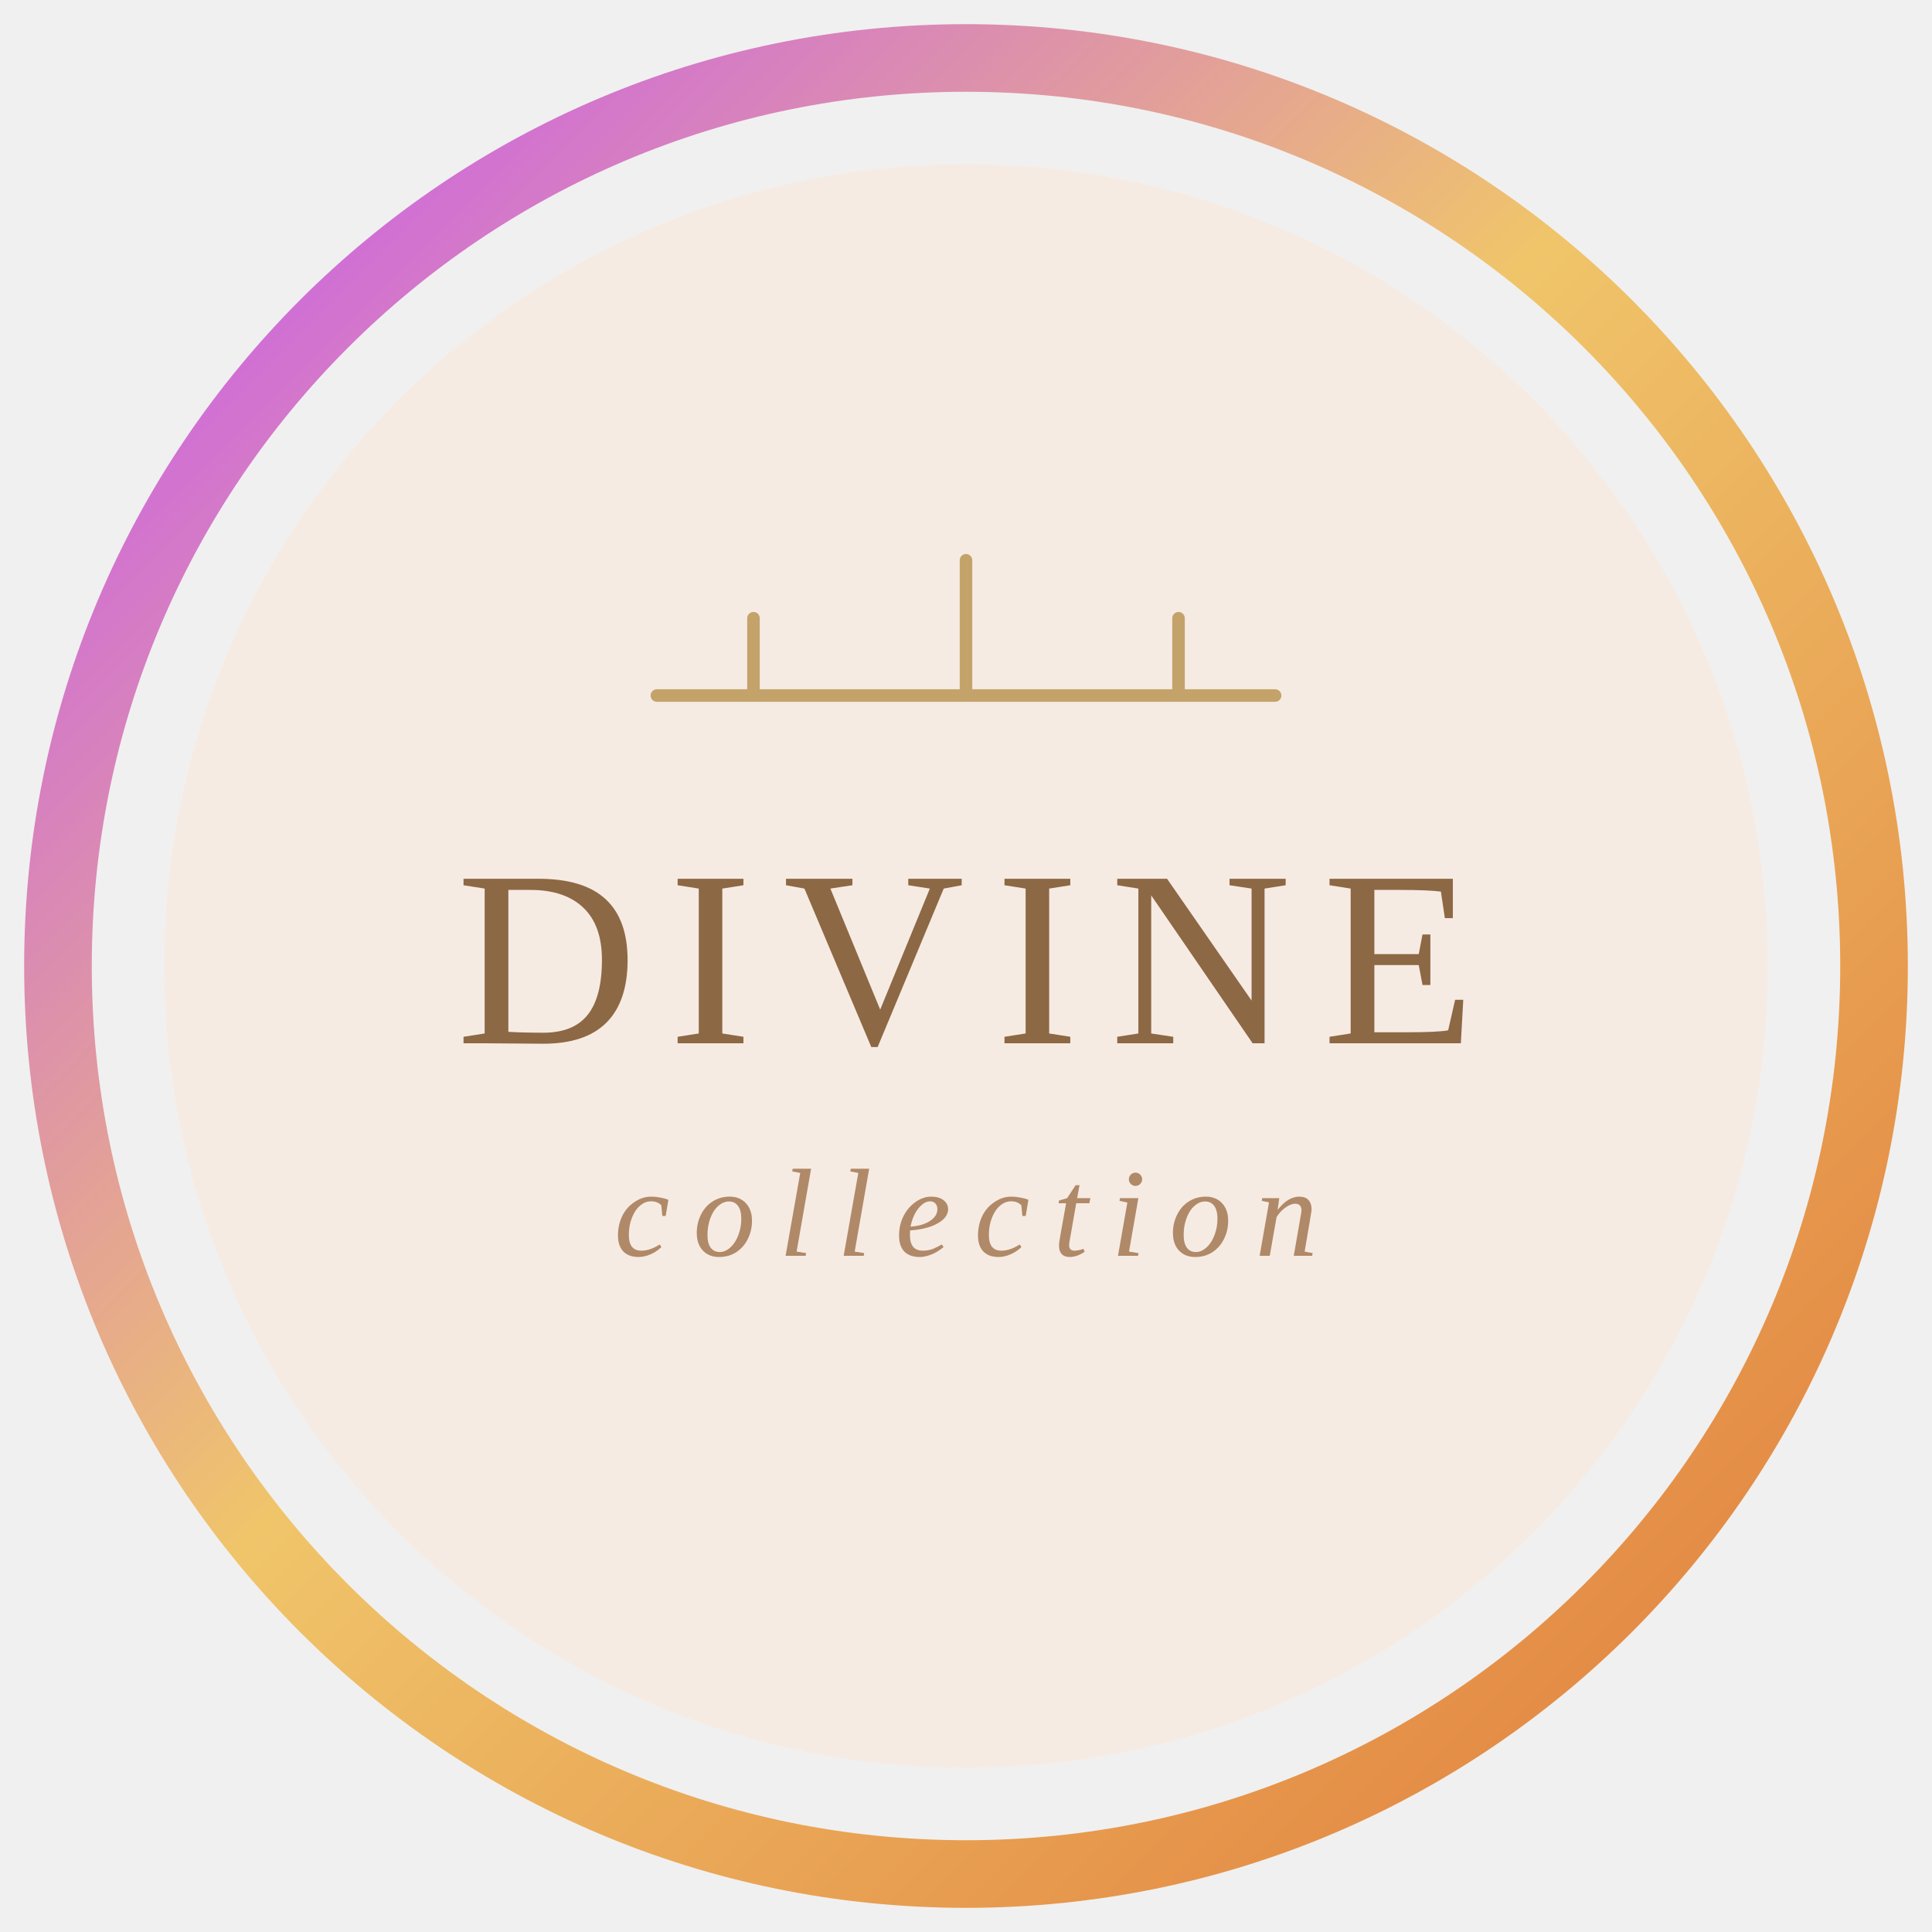
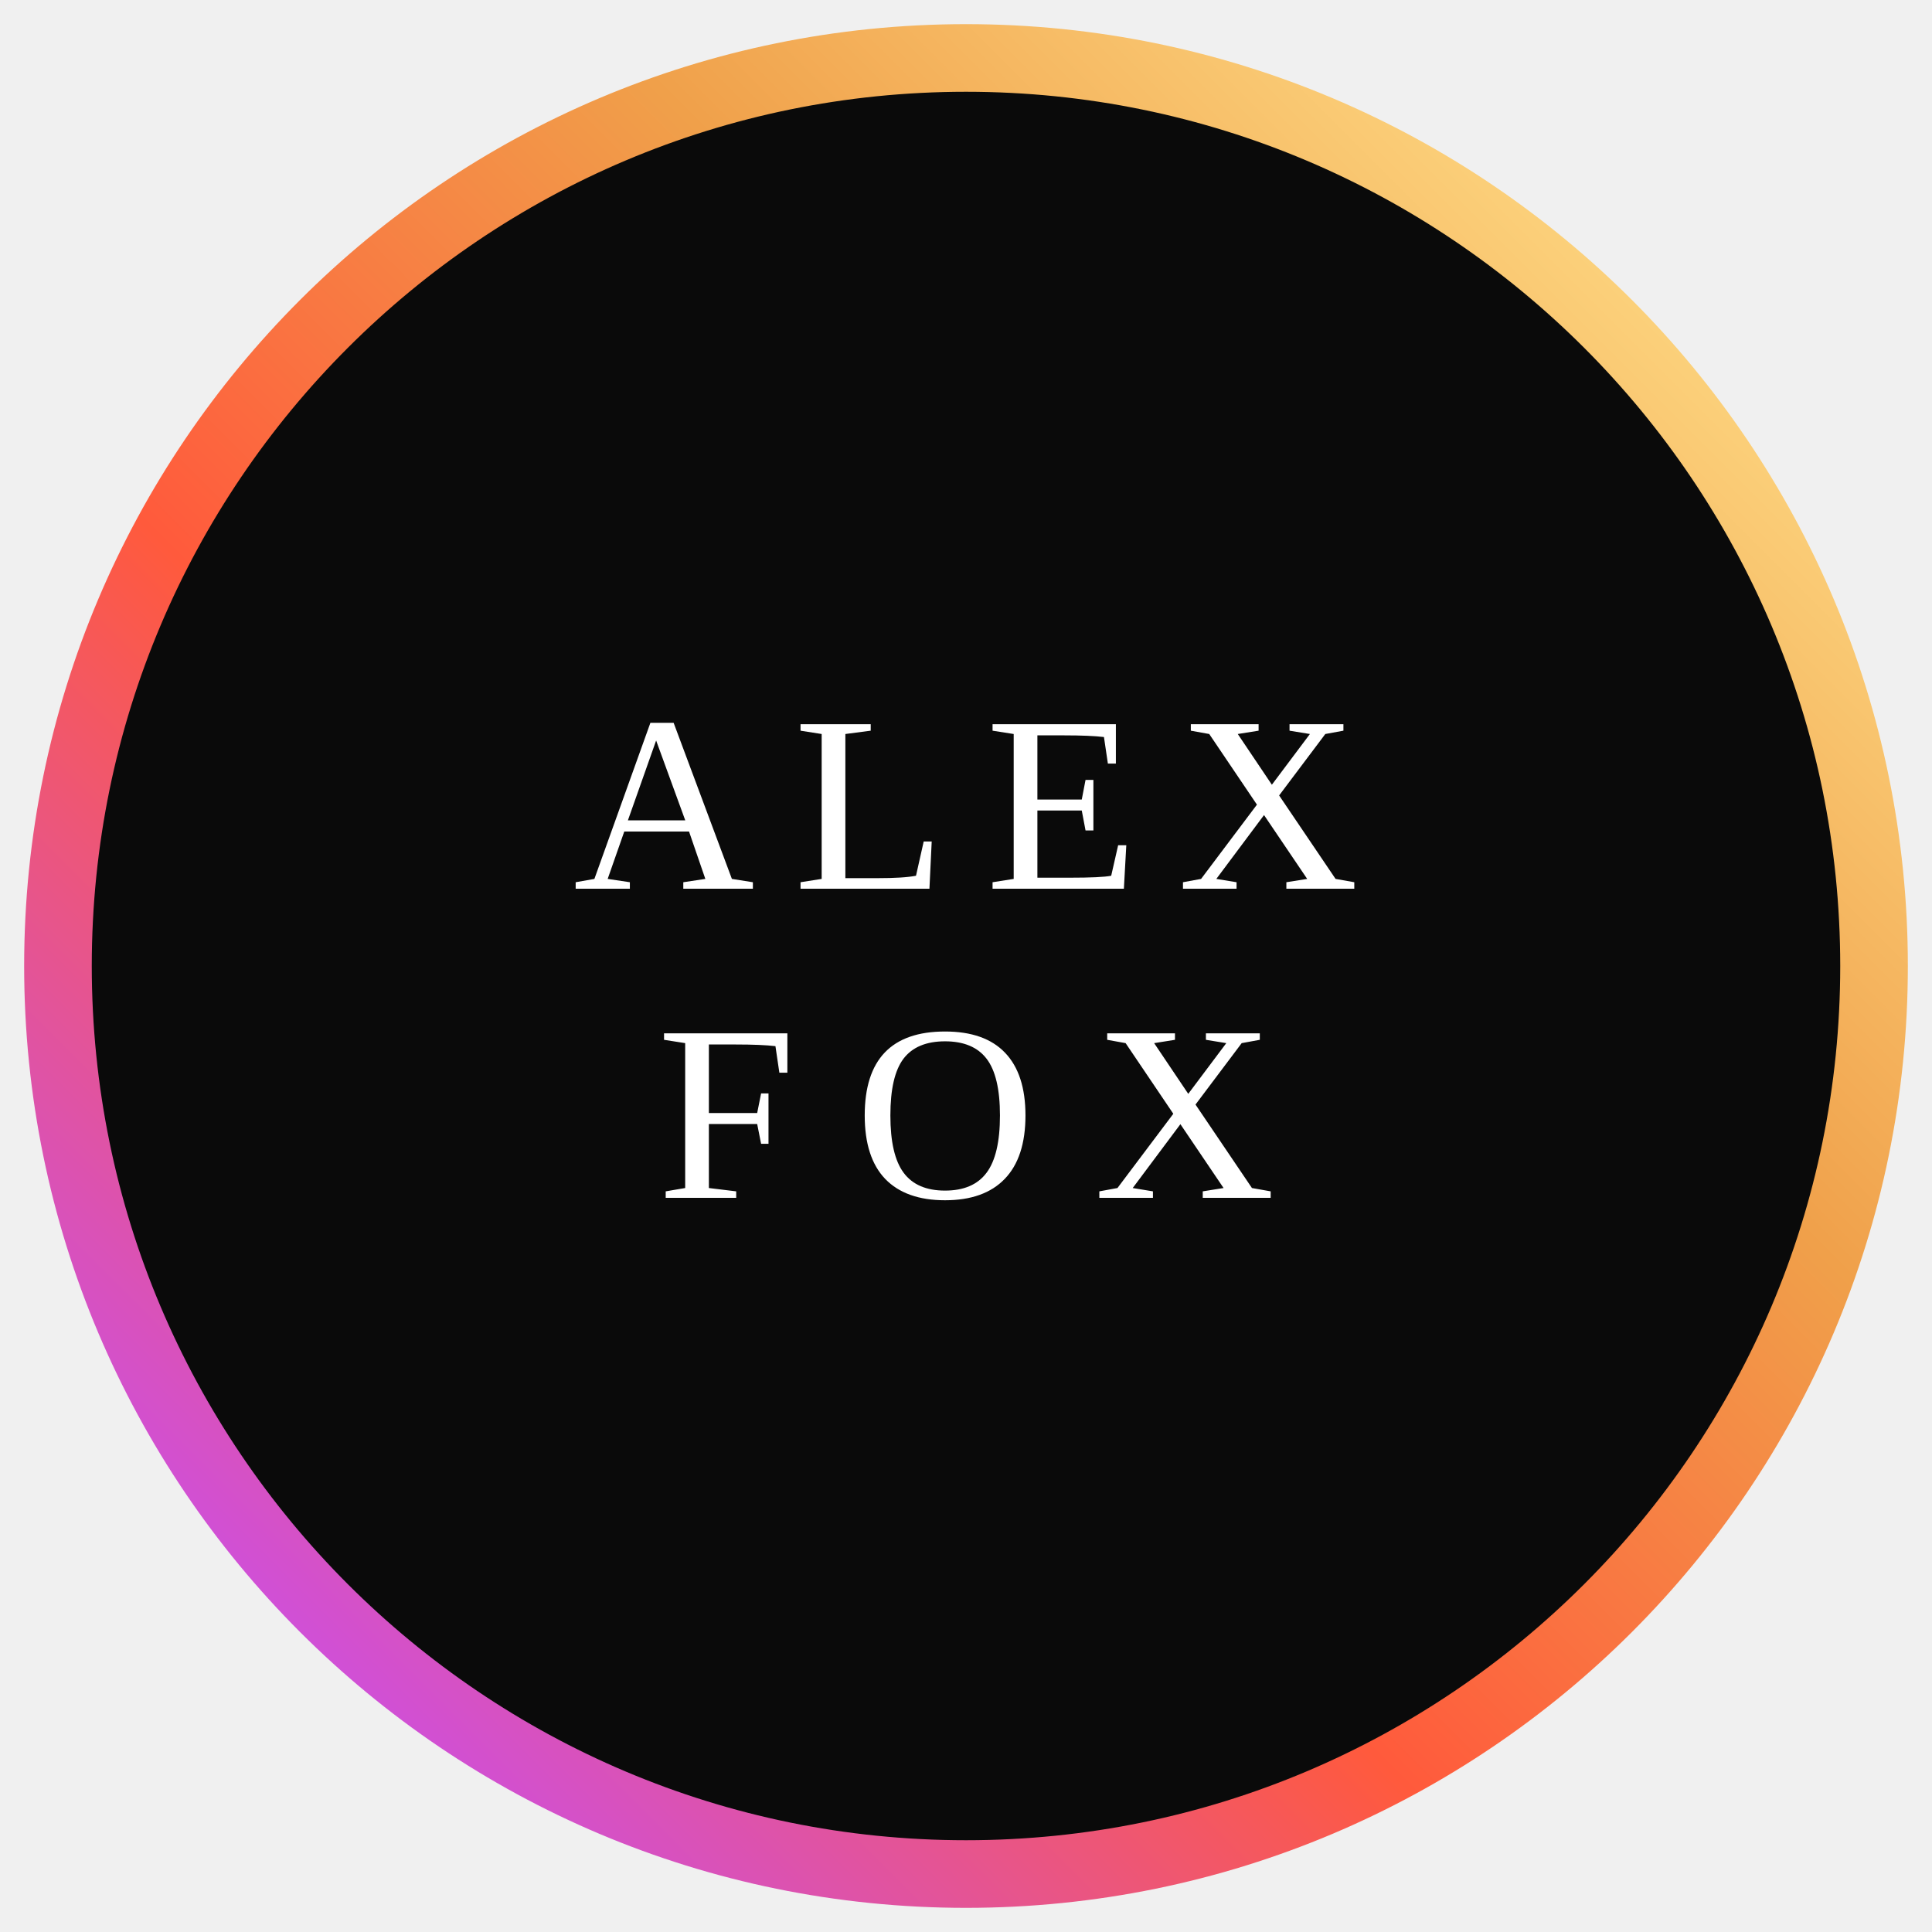
- <svg xmlns="http://www.w3.org/2000/svg" viewBox="0 0 200 200" role="img" aria-label="Divine Collection">
+ <svg xmlns="http://www.w3.org/2000/svg" viewBox="0 0 200 200" role="img" aria-label="Alex Fox">
  <defs>
-     <linearGradient id="ring" x1="0%" y1="0%" x2="100%" y2="100%">
-       <stop offset="0%" stop-color="#c44dff" />
-       <stop offset="46%" stop-color="#f0c56a" />
-       <stop offset="100%" stop-color="#e07a3a" />
+     <linearGradient id="af-ring" x1="18" y1="182" x2="182" y2="18" gradientUnits="userSpaceOnUse">
+       <stop offset="0" stop-color="#c44dff" />
+       <stop offset="0.38" stop-color="#ff5a3c" />
+       <stop offset="0.68" stop-color="#f0a04a" />
+       <stop offset="1" stop-color="#ffe08a" />
    </linearGradient>
  </defs>
-   <circle cx="100" cy="100" r="94" fill="none" stroke="url(#ring)" stroke-width="7" />
-   <circle cx="100" cy="100" r="83" fill="#f6ebe3" />
-   <path d="M68 72h64M78 72v-8M100 72V58M122 72v-8" fill="none" stroke="#c4a36a" stroke-width="1.3" stroke-linecap="round" />
-   <text x="100" y="108" text-anchor="middle" font-family="Georgia, 'Times New Roman', serif" font-size="26" letter-spacing="3.2" fill="#8d6844">DIVINE</text>
-   <text x="100" y="130" text-anchor="middle" font-family="Georgia, 'Times New Roman', serif" font-size="13" font-style="italic" letter-spacing="2.4" fill="#b08968">collection</text>
+   <circle cx="100" cy="100" r="94" fill="#0a0a0a" />
+   <circle cx="100" cy="100" r="94" fill="none" stroke="url(#af-ring)" stroke-width="7" />
+   <text x="100" y="92" text-anchor="middle" fill="#ffffff" font-family="Georgia, 'Times New Roman', serif" font-size="26" letter-spacing="4">ALEX</text>
+   <text x="100" y="124" text-anchor="middle" fill="#ffffff" font-family="Georgia, 'Times New Roman', serif" font-size="26" letter-spacing="6">FOX</text>
</svg>
